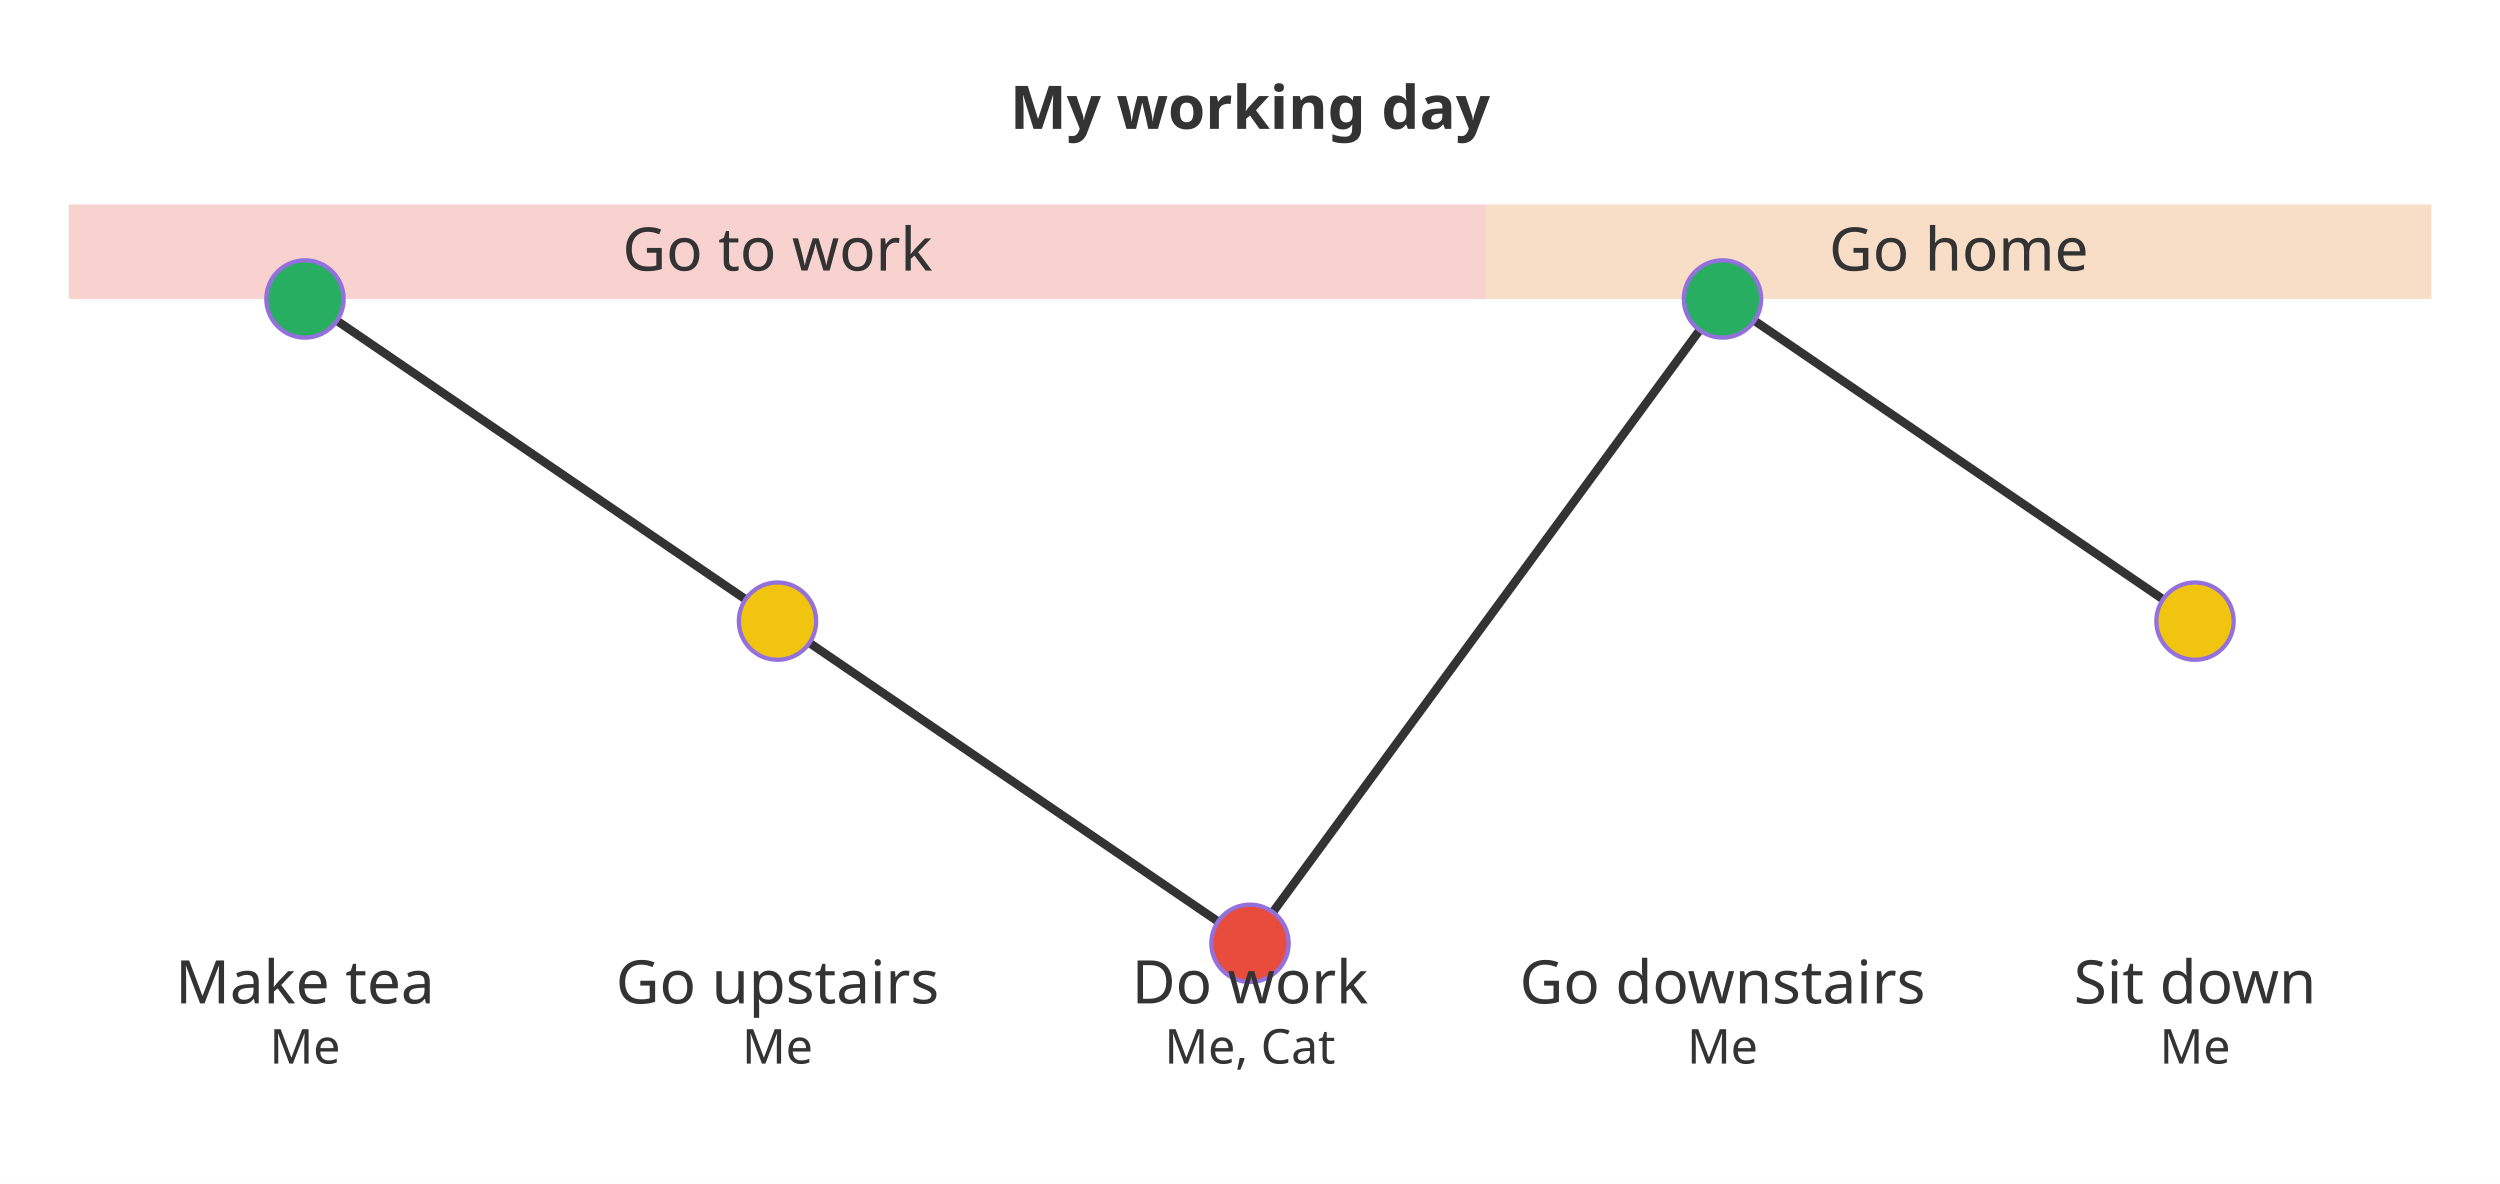
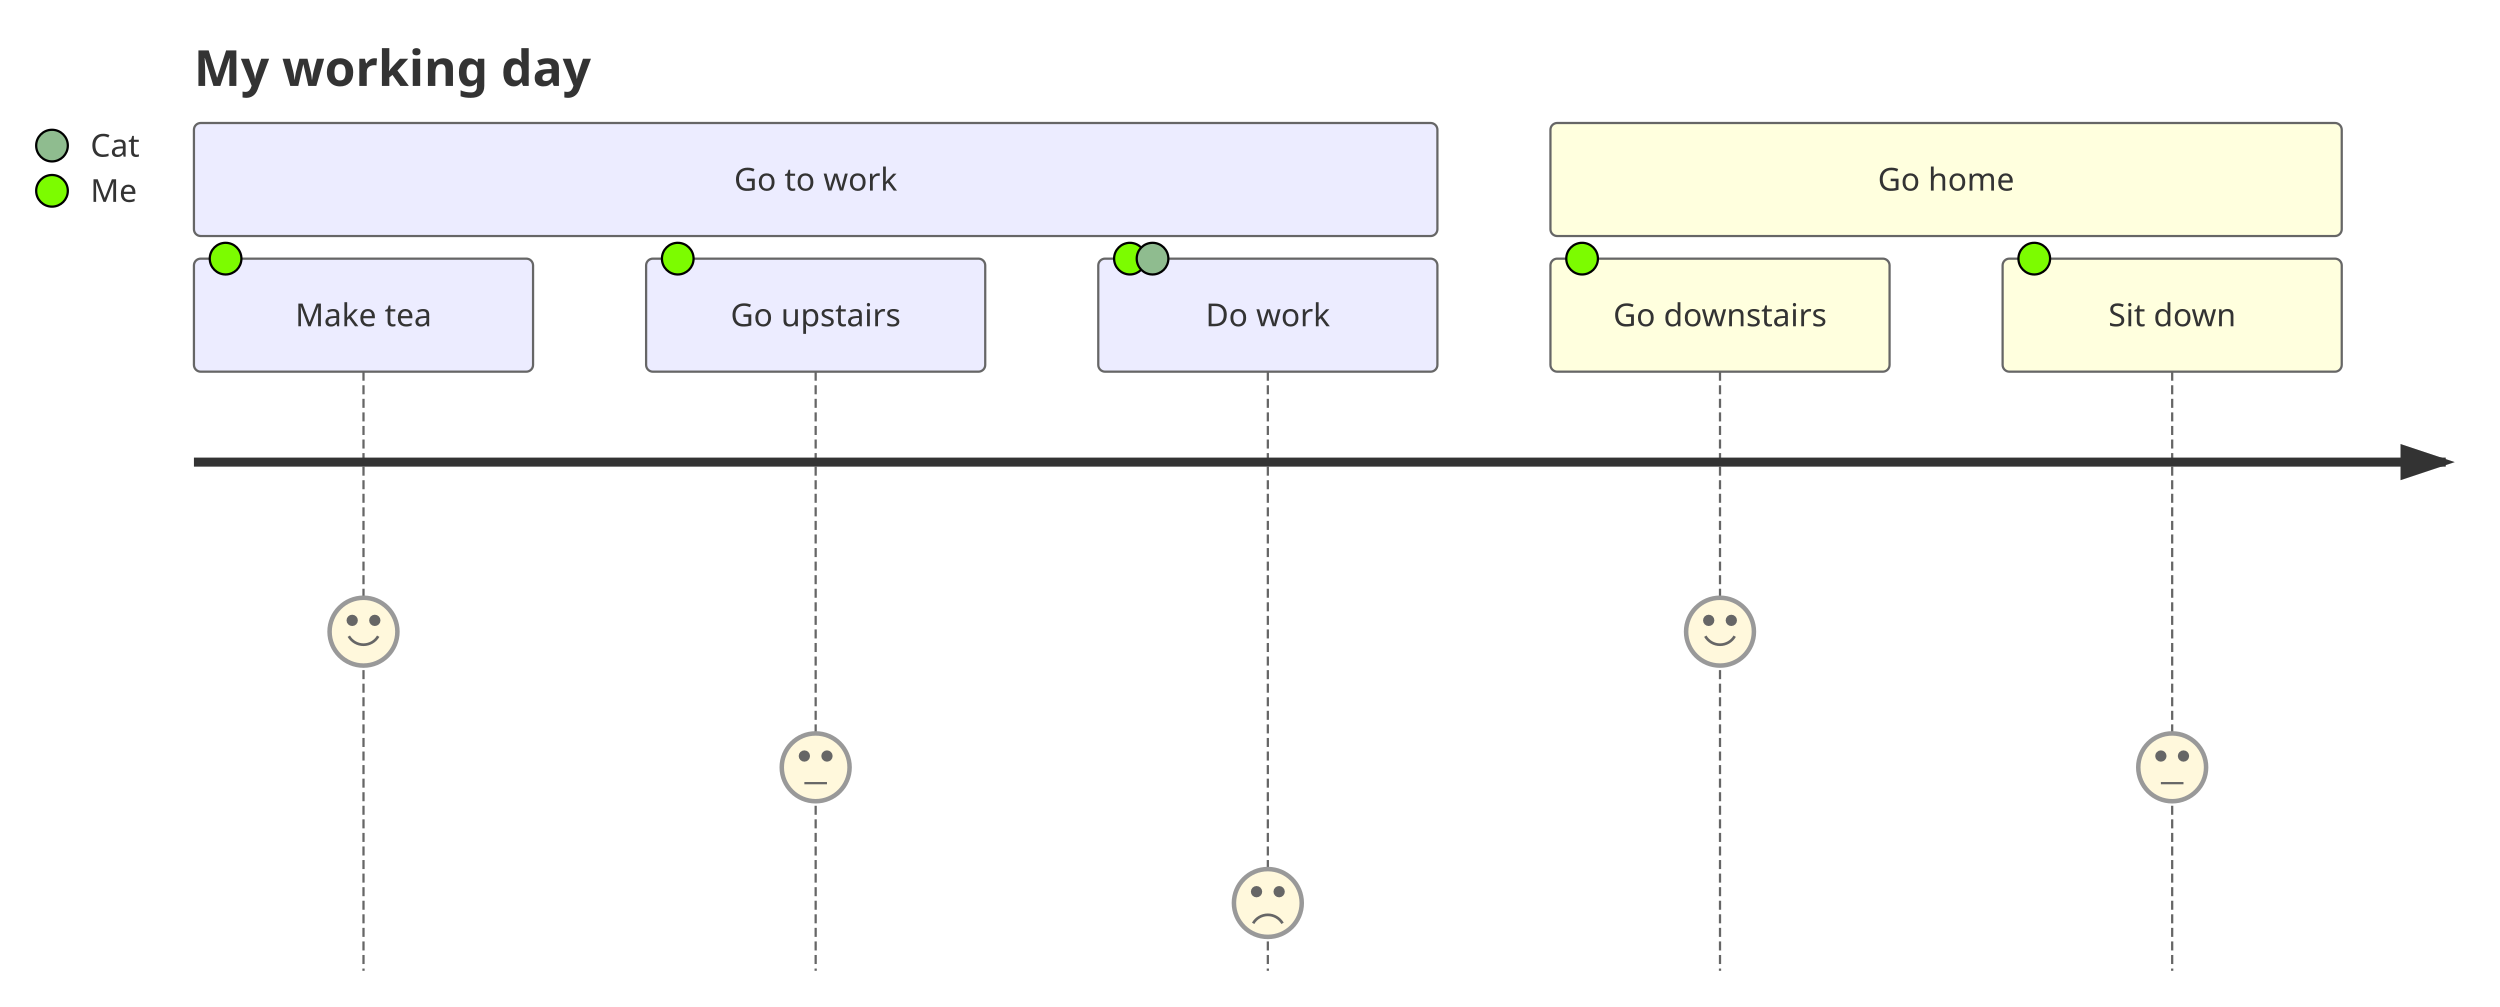
- <svg xmlns="http://www.w3.org/2000/svg" role="img" width="582" height="275.6" viewBox="0 0 582 275.6" font-family="sans-serif" font-size="14">
+ <svg xmlns="http://www.w3.org/2000/svg" role="img" width="1105.78" height="445.4" viewBox="0 0 1105.78 445.4" font-family="sans-serif" font-size="14">
  <rect width="100%" height="100%" fill="#ffffff" />
-   <text x="291" y="30" fill="#333333" text-anchor="middle" font-weight="bold">My working day</text>
-   <rect x="16" y="47.6" width="330" height="22" fill="#e74c3c" fill-opacity="0.25" />
-   <text x="181" y="63" fill="#333333" text-anchor="middle">Go to work</text>
-   <rect x="346" y="47.6" width="220" height="22" fill="#e67e22" fill-opacity="0.25" />
-   <text x="456" y="63" fill="#333333" text-anchor="middle">Go home</text>
-   <path d="M71,69.6 L181,144.6 L291,219.6 L401,69.6 L511,144.6" fill="none" stroke="#333333" stroke-width="2" />
-   <circle cx="71" cy="69.6" r="9" fill="#27ae60" stroke="#9370DB" />
-   <text x="71" y="233.6" fill="#333333" text-anchor="middle">Make tea</text>
-   <text x="71" y="247.6" fill="#333333" text-anchor="middle" font-size="11.2">Me</text>
-   <circle cx="181" cy="144.6" r="9" fill="#f1c40f" stroke="#9370DB" />
-   <text x="181" y="233.6" fill="#333333" text-anchor="middle">Go upstairs</text>
-   <text x="181" y="247.6" fill="#333333" text-anchor="middle" font-size="11.2">Me</text>
-   <circle cx="291" cy="219.6" r="9" fill="#e74c3c" stroke="#9370DB" />
-   <text x="291" y="233.6" fill="#333333" text-anchor="middle">Do work</text>
-   <text x="291" y="247.6" fill="#333333" text-anchor="middle" font-size="11.2">Me, Cat</text>
-   <circle cx="401" cy="69.6" r="9" fill="#27ae60" stroke="#9370DB" />
-   <text x="401" y="233.6" fill="#333333" text-anchor="middle">Go downstairs</text>
-   <text x="401" y="247.6" fill="#333333" text-anchor="middle" font-size="11.2">Me</text>
-   <circle cx="511" cy="144.6" r="9" fill="#f1c40f" stroke="#9370DB" />
-   <text x="511" y="233.6" fill="#333333" text-anchor="middle">Sit down</text>
-   <text x="511" y="247.6" fill="#333333" text-anchor="middle" font-size="11.2">Me</text>
+   <defs>
+     <marker id="m7zg7eb-arrowhead" refX="5" refY="2" markerWidth="6" markerHeight="4" orient="auto">
+       <path d="M0,0 V4 L6,2 Z" fill="#333333" />
+     </marker>
+   </defs>
+   <text x="85.78" y="38" fill="#333333" font-size="22" font-weight="bold">My working day</text>
+   <circle cx="23" cy="64.4" r="7" fill="#8fbc8f" stroke="#000000" />
+   <text x="40" y="69.3" fill="#333333">Cat</text>
+   <circle cx="23" cy="84.4" r="7" fill="#7cfc00" stroke="#000000" />
+   <text x="40" y="89.3" fill="#333333">Me</text>
+   <rect x="85.78" y="54.4" width="550" height="50" rx="3" fill="#ececff" stroke="#666666" />
+   <text fill="#333333" text-anchor="middle">
+     <tspan x="360.78" y="84.3">Go to work</tspan>
+   </text>
+   <line x1="160.78" y1="164.4" x2="160.78" y2="429.4" stroke="#666666" stroke-dasharray="4 2" />
+   <circle cx="160.78" cy="279.4" r="15" fill="#fff8dc" stroke="#999999" stroke-width="2" />
+   <circle cx="155.78" cy="274.4" r="1.5" fill="#666666" stroke="#666666" stroke-width="2" />
+   <circle cx="165.78" cy="274.4" r="1.5" fill="#666666" stroke="#666666" stroke-width="2" />
+   <path d="M154.28,281.4 A7.5,7.5 0 0 0 167.28,281.4" fill="none" stroke="#666666" stroke-width="1.2" />
+   <rect x="85.78" y="114.4" width="150" height="50" rx="3" fill="#ececff" stroke="#666666" />
+   <circle cx="99.78" cy="114.4" r="7" fill="#7cfc00" stroke="#000000" />
+   <text fill="#333333" text-anchor="middle">
+     <tspan x="160.78" y="144.3">Make tea</tspan>
+   </text>
+   <line x1="360.78" y1="164.4" x2="360.78" y2="429.4" stroke="#666666" stroke-dasharray="4 2" />
+   <circle cx="360.78" cy="339.4" r="15" fill="#fff8dc" stroke="#999999" stroke-width="2" />
+   <circle cx="355.78" cy="334.4" r="1.5" fill="#666666" stroke="#666666" stroke-width="2" />
+   <circle cx="365.78" cy="334.4" r="1.5" fill="#666666" stroke="#666666" stroke-width="2" />
+   <line x1="355.78" y1="346.4" x2="365.78" y2="346.4" stroke="#666666" />
+   <rect x="285.78" y="114.4" width="150" height="50" rx="3" fill="#ececff" stroke="#666666" />
+   <circle cx="299.78" cy="114.4" r="7" fill="#7cfc00" stroke="#000000" />
+   <text fill="#333333" text-anchor="middle">
+     <tspan x="360.78" y="144.3">Go upstairs</tspan>
+   </text>
+   <line x1="560.78" y1="164.4" x2="560.78" y2="429.4" stroke="#666666" stroke-dasharray="4 2" />
+   <circle cx="560.78" cy="399.4" r="15" fill="#fff8dc" stroke="#999999" stroke-width="2" />
+   <circle cx="555.78" cy="394.4" r="1.5" fill="#666666" stroke="#666666" stroke-width="2" />
+   <circle cx="565.78" cy="394.4" r="1.5" fill="#666666" stroke="#666666" stroke-width="2" />
+   <path d="M554.28,408.4 A7.5,7.5 0 0 1 567.28,408.4" fill="none" stroke="#666666" stroke-width="1.2" />
+   <rect x="485.78" y="114.4" width="150" height="50" rx="3" fill="#ececff" stroke="#666666" />
+   <circle cx="499.78" cy="114.4" r="7" fill="#7cfc00" stroke="#000000" />
+   <circle cx="509.78" cy="114.4" r="7" fill="#8fbc8f" stroke="#000000" />
+   <text fill="#333333" text-anchor="middle">
+     <tspan x="560.78" y="144.3">Do work</tspan>
+   </text>
+   <rect x="685.78" y="54.4" width="350" height="50" rx="3" fill="#ffffde" stroke="#666666" />
+   <text fill="#333333" text-anchor="middle">
+     <tspan x="860.78" y="84.3">Go home</tspan>
+   </text>
+   <line x1="760.78" y1="164.4" x2="760.78" y2="429.4" stroke="#666666" stroke-dasharray="4 2" />
+   <circle cx="760.78" cy="279.4" r="15" fill="#fff8dc" stroke="#999999" stroke-width="2" />
+   <circle cx="755.78" cy="274.4" r="1.5" fill="#666666" stroke="#666666" stroke-width="2" />
+   <circle cx="765.78" cy="274.4" r="1.5" fill="#666666" stroke="#666666" stroke-width="2" />
+   <path d="M754.28,281.4 A7.5,7.5 0 0 0 767.28,281.4" fill="none" stroke="#666666" stroke-width="1.2" />
+   <rect x="685.78" y="114.4" width="150" height="50" rx="3" fill="#ffffde" stroke="#666666" />
+   <circle cx="699.78" cy="114.4" r="7" fill="#7cfc00" stroke="#000000" />
+   <text fill="#333333" text-anchor="middle">
+     <tspan x="760.78" y="144.3">Go downstairs</tspan>
+   </text>
+   <line x1="960.78" y1="164.4" x2="960.78" y2="429.4" stroke="#666666" stroke-dasharray="4 2" />
+   <circle cx="960.78" cy="339.4" r="15" fill="#fff8dc" stroke="#999999" stroke-width="2" />
+   <circle cx="955.78" cy="334.4" r="1.5" fill="#666666" stroke="#666666" stroke-width="2" />
+   <circle cx="965.78" cy="334.4" r="1.5" fill="#666666" stroke="#666666" stroke-width="2" />
+   <line x1="955.78" y1="346.4" x2="965.78" y2="346.4" stroke="#666666" />
+   <rect x="885.78" y="114.4" width="150" height="50" rx="3" fill="#ffffde" stroke="#666666" />
+   <circle cx="899.78" cy="114.4" r="7" fill="#7cfc00" stroke="#000000" />
+   <text fill="#333333" text-anchor="middle">
+     <tspan x="960.78" y="144.3">Sit down</tspan>
+   </text>
+   <line x1="85.78" y1="204.4" x2="1081.78" y2="204.4" stroke="#333333" stroke-width="4" marker-end="url(#m7zg7eb-arrowhead)" />
</svg>
